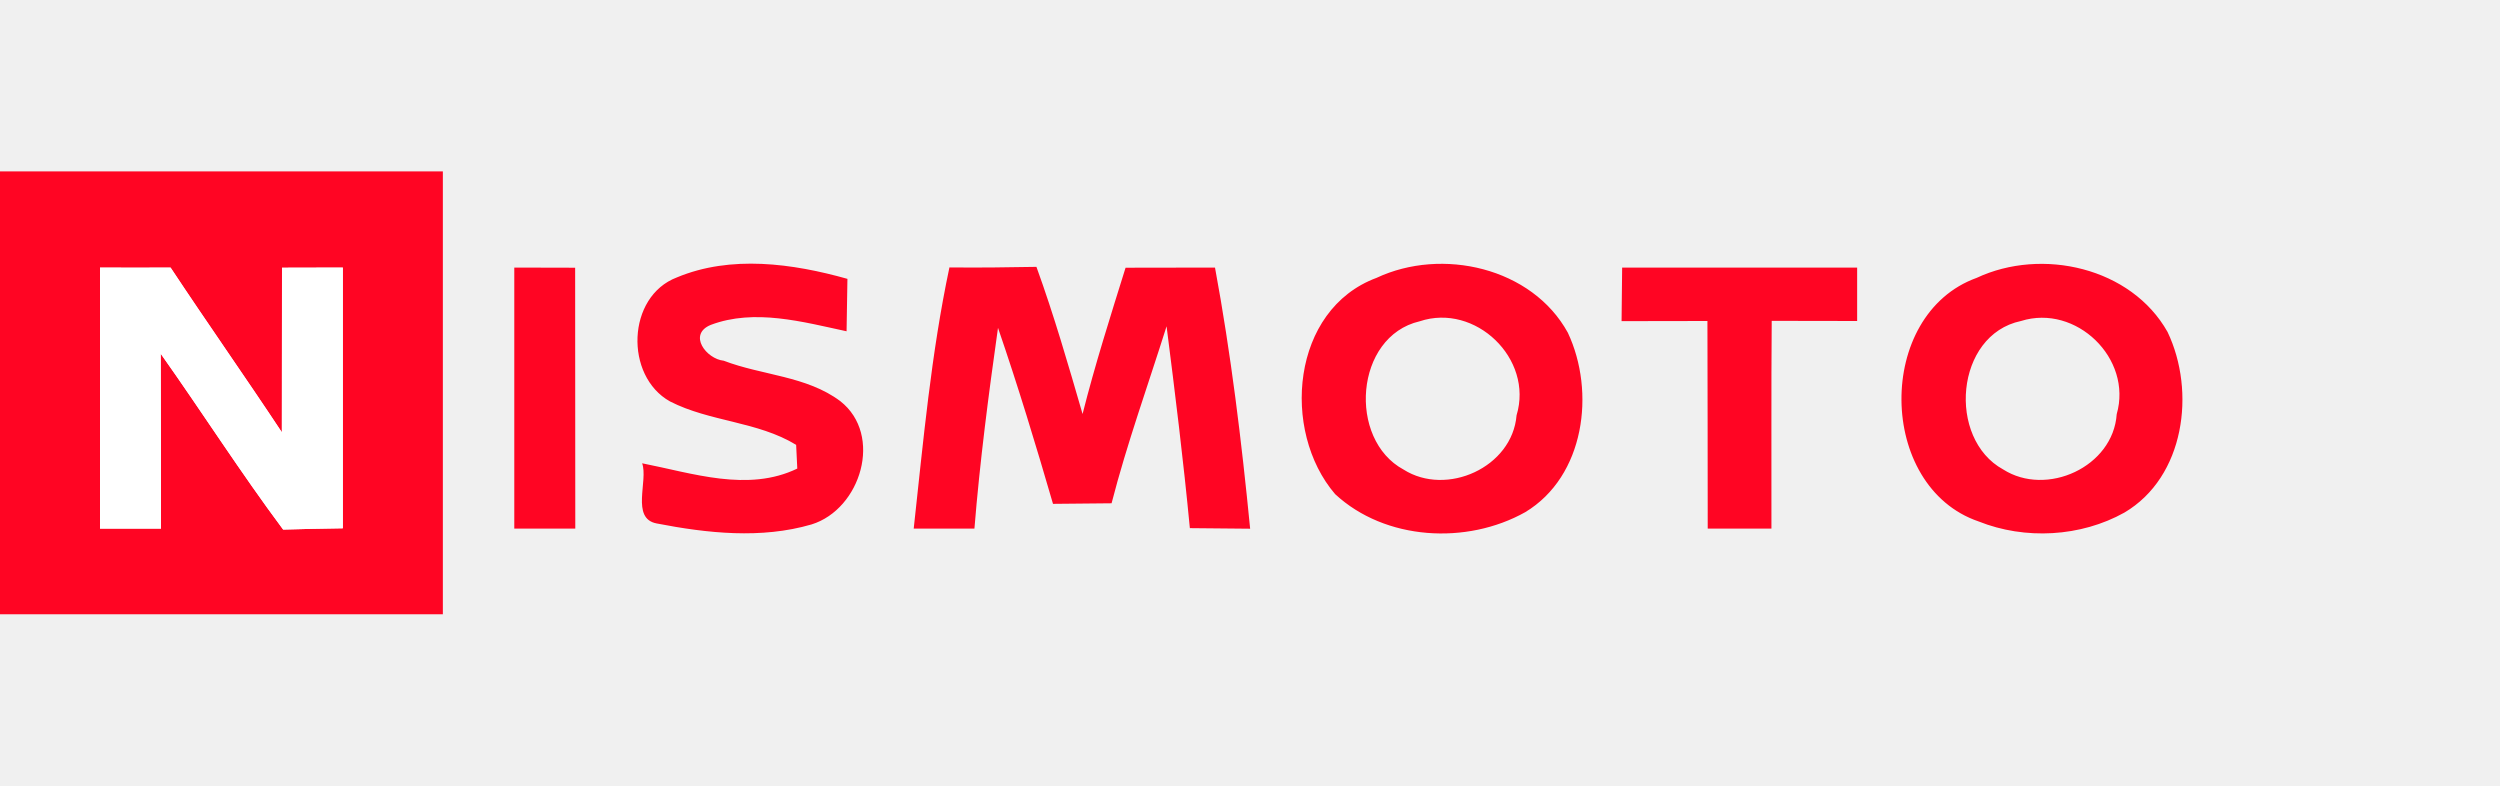
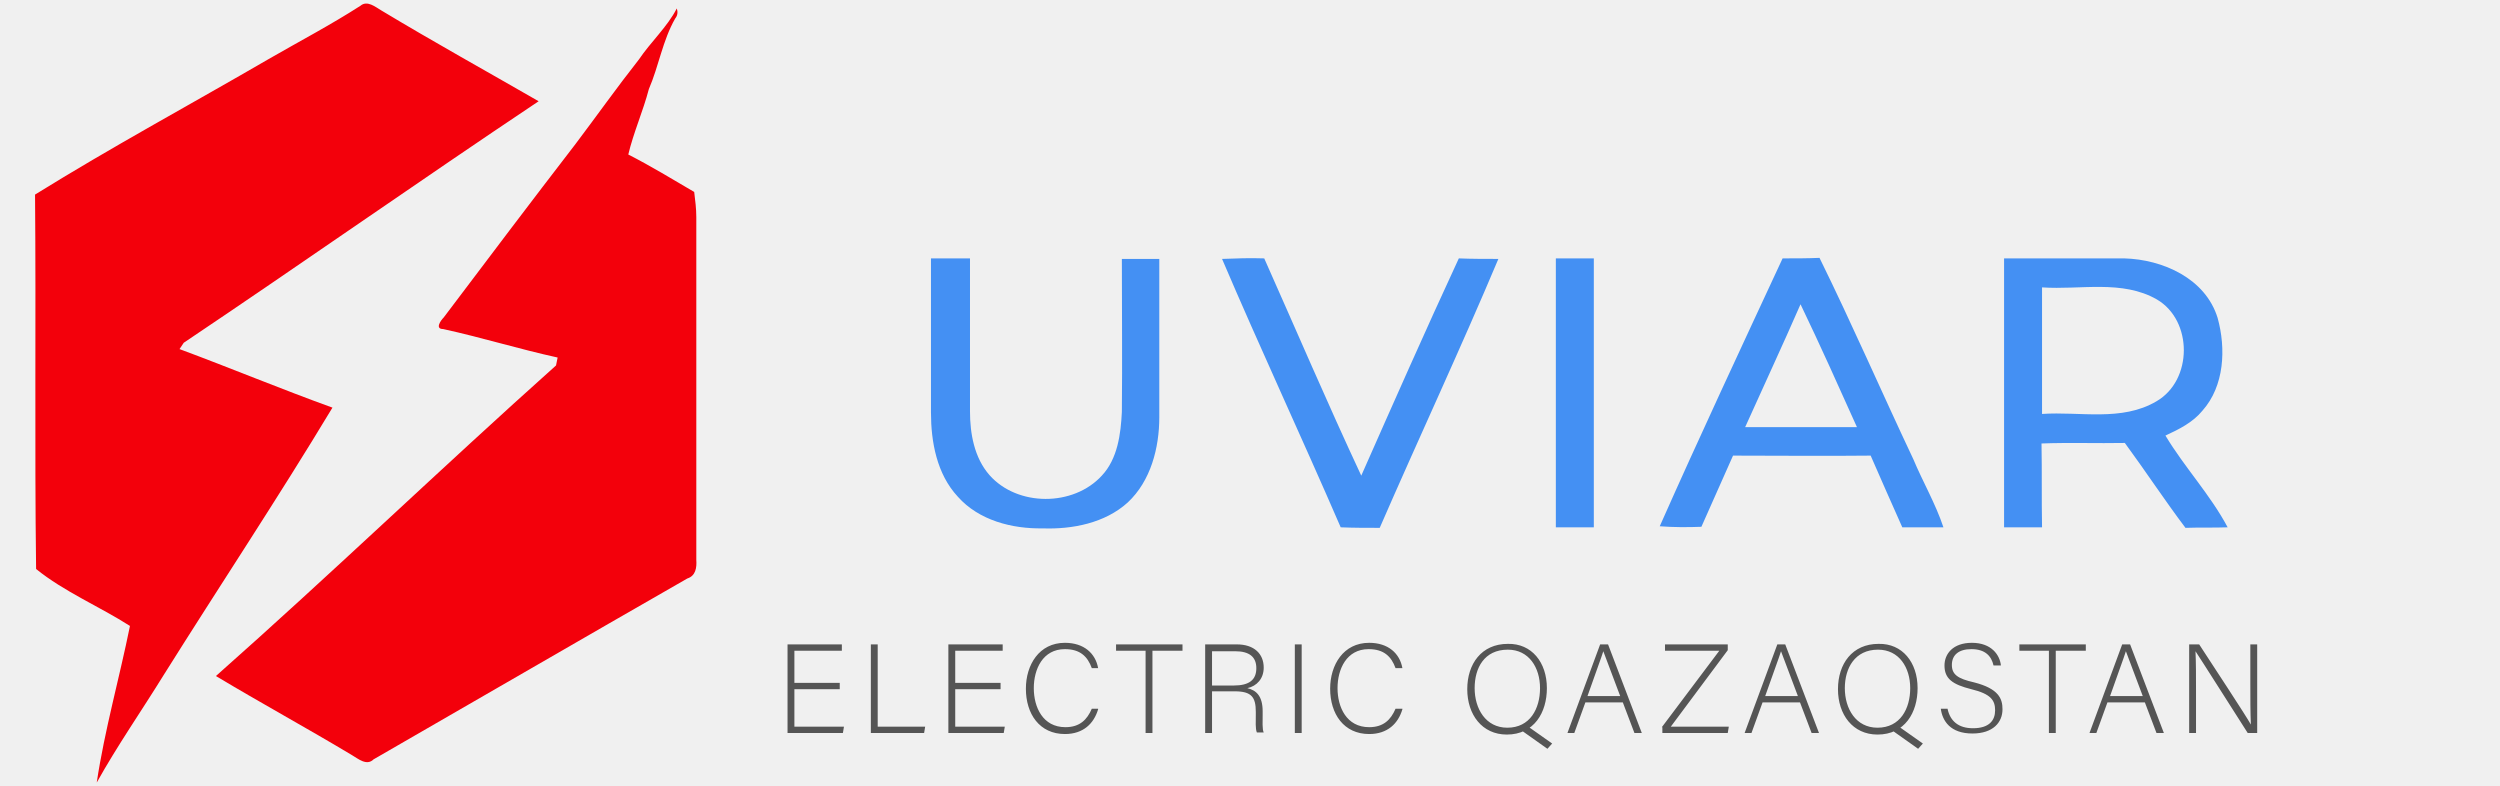
- <svg xmlns="http://www.w3.org/2000/svg" width="175pt" height="55pt" viewBox="0 0 175 55">
-   <g fill="#ff0523">
-     <path d="M0 12h31v31H0V12m7 6.73V37h4.27c0-4.08 0-8.16-.02-12.24 2.89 4.08 5.58 8.3 8.57 12.31 1.4-.04 2.79-.07 4.18-.09V18.73c-1.42 0-2.84.01-4.26.01-.01 3.84 0 7.68-.01 11.52-2.56-3.87-5.23-7.66-7.79-11.53-1.65.01-3.29.01-4.94 0ZM36 18.73c1.42 0 2.84.01 4.26.01.01 6.08.01 12.17.01 18.26H36V18.73ZM47.38 19.42c3.78-1.58 8.1-.98 11.94.1-.02.92-.05 2.75-.06 3.67-3.07-.66-6.44-1.6-9.5-.45-1.64.67-.31 2.39.9 2.51 2.68 1.03 5.8 1.06 8.16 2.83 3.02 2.37 1.44 7.56-2.01 8.63-3.52 1.03-7.3.62-10.85-.07-1.82-.35-.57-2.99-1.01-4.21 3.52.69 7.41 2.04 10.86.37l-.08-1.66c-2.7-1.65-6.04-1.61-8.83-3.04-3.19-1.78-3.03-7.35.48-8.68ZM66.46 18.72c2.03.02 4.06 0 6.09-.04 1.23 3.39 2.23 6.85 3.23 10.3.87-3.45 1.95-6.84 3.01-10.24 2.08-.01 4.17-.01 6.26-.01 1.12 6.05 1.86 12.16 2.46 18.28-1.41-.01-2.81-.02-4.22-.04-.45-4.72-1.03-9.42-1.63-14.13-1.3 4.13-2.77 8.2-3.85 12.39-1.37.02-2.73.03-4.1.04-1.2-4.13-2.45-8.25-3.85-12.32-.66 4.67-1.27 9.35-1.65 14.05h-4.25c.67-6.11 1.22-12.25 2.5-18.28ZM96.36 19.45c4.57-2.15 10.88-.73 13.39 3.84 1.95 4.15 1.18 10.05-2.98 12.56-4.1 2.3-9.8 1.99-13.31-1.26-3.8-4.43-3.07-12.93 2.9-15.14m3.02 3.04c-4.56 1.06-5.05 8.27-1.13 10.38 3.01 1.91 7.61-.15 7.91-3.8 1.2-3.96-2.89-7.88-6.78-6.58ZM113.55 18.73c5.48.01 10.96 0 16.45 0v3.74c-2-.01-3.99-.01-5.98-.01-.04 4.85-.01 9.69-.02 14.54h-4.46c-.01-4.84 0-9.69-.02-14.53-2 0-4.01 0-6.01.01l.04-3.75ZM138.37 19.45c4.56-2.14 10.82-.73 13.36 3.79 1.99 4.17 1.2 10.15-3.02 12.64-3.06 1.71-6.96 1.92-10.21.62-7.11-2.43-7.24-14.49-.13-17.05m3.1 3.02c-4.62.97-5.18 8.24-1.25 10.39 3.04 1.94 7.7-.17 7.95-3.87 1.12-3.9-2.85-7.73-6.7-6.52Z" />
+ <svg xmlns="http://www.w3.org/2000/svg" version="1.1" id="sloy_1" x="0" y="0" width="175" height="55" viewBox="0 0 474 149" style="enable-background:new 0 0 474 149" xml:space="preserve">
+   <style>.st0{fill:#f3000b}.st1{fill:#4490f3}.st2{fill:#555}</style>
+   <g id="_x23_ff0005ff">
+     <path class="st0" d="M68.3 1.1c1.3-1.1 2.8.2 4 .9 9.8 5.9 19.9 11.5 29.8 17.2C79.5 34.3 57.3 49.9 34.8 65l-.8 1.2c9.7 3.6 19.3 7.6 29 11.1-10.3 17.1-21.4 33.8-32 50.7-4.2 6.8-8.8 13.4-12.7 20.4 1.5-10 4.3-19.8 6.3-29.7-5.8-3.7-12.5-6.5-17.8-10.8-.3-23.7 0-47.4-.2-71 14.5-9 29.5-17.1 44.3-25.7 5.9-3.4 11.8-6.5 17.4-10.1zM128.3 1.6c.2.6.2 1.3-.3 1.9-2.4 4.2-3.1 9-5 13.4-1.1 4.2-2.9 8.2-3.9 12.4 4.3 2.2 8.4 4.7 12.5 7.1.2 1.6.4 3.2.4 4.8v65c.1 1.4-.1 3-1.7 3.5-19.9 11.4-39.7 22.9-59.5 34.3-1.3 1.3-2.9-.1-4.1-.8-8.5-5.1-17.3-9.9-25.8-15 21.8-19.3 42.8-39.5 64.5-58.9.1-.4.2-1.1.3-1.5-7.3-1.6-14.4-3.8-21.7-5.4-1.6 0-.5-1.6.1-2.2 8.3-11 16.6-22 25-32.9 4-5.3 7.9-10.8 12-16 2.3-3.4 5.4-6.2 7.2-9.7z" />
  </g>
-   <path fill="#fff" d="M7 18.73c1.65.01 3.29.01 4.94 0 2.56 3.87 5.23 7.66 7.79 11.53.01-3.84 0-7.68.01-11.52 1.42 0 2.84-.01 4.26-.01v18.25c-1.39.02-2.78.05-4.18.09-2.99-4.01-5.68-8.23-8.57-12.31.02 4.08.02 8.16.02 12.24H7V18.73Z" />
+   <g id="_x23_0091f6ff">
+     <path class="st1" d="M176.5 49h7.4v29c0 4.2.8 8.8 3.7 12.1 5.3 6 15.9 6 21.3.1 3-3.2 3.6-7.9 3.8-12.1.1-9.7 0-19.3 0-29h7.1v30c0 5.8-1.6 12.1-6 16.2-4.3 3.9-10.5 5.1-16.1 4.9-5.8.1-12.1-1.5-16.1-6-4-4.3-5.1-10.4-5.1-16V49zM231.7 49.1c2.7-.1 5.3-.2 8-.1 6.1 13.7 12 27.5 18.4 41.2 6.1-13.8 12.2-27.6 18.5-41.2 2.5.1 5 .1 7.5.1-7.2 17.1-15.1 34-22.5 51-2.5 0-4.9 0-7.4-.1-7.4-17.1-15.2-33.8-22.5-50.9zM295 49h7.2v51H295V49zM338 49c2.3 0 4.7 0 7-.1 6.2 12.6 11.8 25.5 17.8 38.2 1.8 4.3 4.2 8.4 5.7 12.9h-7.8c-2-4.5-4-9-6-13.6-8.7.1-17.4 0-26.1 0l-6 13.5c-2.6.1-5.3.1-7.9-.1C322.2 82.9 330.1 66 338 49m-7.1 32h21.2c-3.5-7.8-7-15.6-10.7-23.3-3.4 7.8-7 15.5-10.5 23.3zM380 49h22.8c7.3.2 15.4 3.8 17.7 11.3 1.6 5.8 1.3 12.9-2.9 17.6-1.8 2.2-4.4 3.5-7 4.7 3.6 6 8.5 11.2 11.8 17.4-2.7.1-5.3 0-8 .1-4-5.3-7.6-10.8-11.5-16.1-5.3.1-10.5-.1-15.8.1.1 5.3 0 10.6.1 15.9H380V49m7.2 5.5v24c7.2-.5 15.1 1.5 21.7-2.4 6.9-4 6.9-15.3.1-19.3-6.6-3.8-14.5-1.8-21.8-2.3z" />
+   </g>
+   <path class="st2" d="M159.2 130.7h-8.6v7.1h9.4l-.2 1.2h-10.5v-16.8h10.3v1.2h-9v6.1h8.6v1.2zM165.1 122.2h1.3v15.6h9l-.2 1.2h-10.1v-16.8zM189.7 130.7h-8.6v7.1h9.4l-.2 1.2h-10.5v-16.8h10.3v1.2h-9v6.1h8.6v1.2zM208.2 134.5c-.8 2.7-2.8 4.7-6.3 4.7-4.8 0-7.4-3.8-7.4-8.6 0-4.5 2.5-8.7 7.4-8.7 3.6 0 5.8 2 6.3 4.8H207c-.8-2.2-2.2-3.6-5.1-3.6-4.2 0-5.9 3.8-5.9 7.4 0 3.6 1.7 7.4 6 7.4 2.7 0 4.1-1.4 5-3.5h1.2zM217.2 123.4h-5.6v-1.2h12.6v1.2h-5.7V139h-1.3v-15.6zM229.8 131.2v7.8h-1.3v-16.8h6c3.3 0 5.1 1.8 5.1 4.4 0 2.1-1.3 3.5-3.1 3.9 1.7.4 2.9 1.5 2.9 4.4v.6c0 1.2-.1 2.8.2 3.4h-1.3c-.3-.7-.2-2.1-.2-3.5v-.4c0-2.8-.8-3.9-4-3.9h-4.3zm0-1.2h4.1c3 0 4.3-1.1 4.3-3.3 0-2.1-1.3-3.2-4-3.2h-4.4v6.5zM246.8 122.2V139h-1.3v-16.8h1.3zM265.9 134.5c-.8 2.7-2.8 4.7-6.3 4.7-4.8 0-7.4-3.8-7.4-8.6 0-4.5 2.5-8.7 7.4-8.7 3.6 0 5.8 2 6.3 4.8h-1.3c-.8-2.2-2.2-3.6-5.1-3.6-4.2 0-5.9 3.8-5.9 7.4 0 3.6 1.7 7.4 6 7.4 2.7 0 4.1-1.4 5-3.5h1.3zM293.3 130.5c0 4.6-2.4 8.8-7.6 8.8-4.7 0-7.5-3.8-7.5-8.6s2.7-8.6 7.7-8.6c4.5-.1 7.4 3.5 7.4 8.4zm-13.7 0c0 3.9 2.1 7.5 6.2 7.5 4.3 0 6.2-3.6 6.2-7.5s-2.1-7.3-6.1-7.3c-4.5 0-6.3 3.5-6.3 7.3zm9.6 6.9 5.1 3.6-.9 1-5.5-3.9 1.3-.7zM300.6 133.2l-2.1 5.8h-1.3l6.2-16.8h1.5l6.4 16.8h-1.4l-2.2-5.8h-7.1zm6.6-1.2c-1.9-5-2.8-7.4-3.2-8.5-.4 1.3-1.5 4.2-3 8.5h6.2zM315.1 137.9l10.9-14.5h-10.3v-1.2h11.9v1.1l-10.8 14.5h11l-.2 1.2h-12.4v-1.1zM334.2 133.2l-2.1 5.8h-1.3l6.2-16.8h1.5l6.4 16.8h-1.4l-2.2-5.8h-7.1zm6.7-1.2c-1.9-5-2.8-7.4-3.2-8.5-.4 1.3-1.5 4.2-3 8.5h6.2zM363.6 130.5c0 4.6-2.4 8.8-7.6 8.8-4.7 0-7.5-3.8-7.5-8.6s2.7-8.6 7.7-8.6c4.5-.1 7.4 3.5 7.4 8.4zm-13.8 0c0 3.9 2.1 7.5 6.2 7.5 4.3 0 6.2-3.6 6.2-7.5s-2.1-7.3-6.1-7.3c-4.4 0-6.3 3.5-6.3 7.3zm9.7 6.9 5.1 3.6-.9 1-5.5-3.9 1.3-.7zM369.3 134.5c.5 2.2 2 3.6 4.8 3.6 3.1 0 4.2-1.5 4.2-3.4s-.8-3.1-4.5-4c-3.6-.9-5.1-2-5.1-4.5 0-2.2 1.6-4.3 5.2-4.3 3.7 0 5.3 2.3 5.5 4.3H378c-.4-1.8-1.6-3.1-4.2-3.1-2.4 0-3.7 1.1-3.7 3 0 1.8 1.1 2.6 4.2 3.3 4.7 1.2 5.4 3.1 5.4 5.1 0 2.5-1.8 4.6-5.7 4.6-4.2 0-5.7-2.4-6-4.7h1.3zM388.5 123.4h-5.6v-1.2h12.6v1.2h-5.7V139h-1.3v-15.6zM399.6 133.2l-2.1 5.8h-1.3l6.2-16.8h1.5l6.4 16.8h-1.4l-2.2-5.8h-7.1zm6.7-1.2c-1.9-5-2.8-7.4-3.2-8.5-.4 1.3-1.5 4.2-3 8.5h6.2zM415.1 139v-16.8h1.9c2.6 4 8.8 13.4 9.8 15.2-.1-2.4-.1-4.9-.1-7.6v-7.6h1.3V139h-1.8c-2.5-3.9-8.7-13.7-9.9-15.5.1 2.2.1 4.7.1 7.7v7.8h-1.3z" />
</svg>
